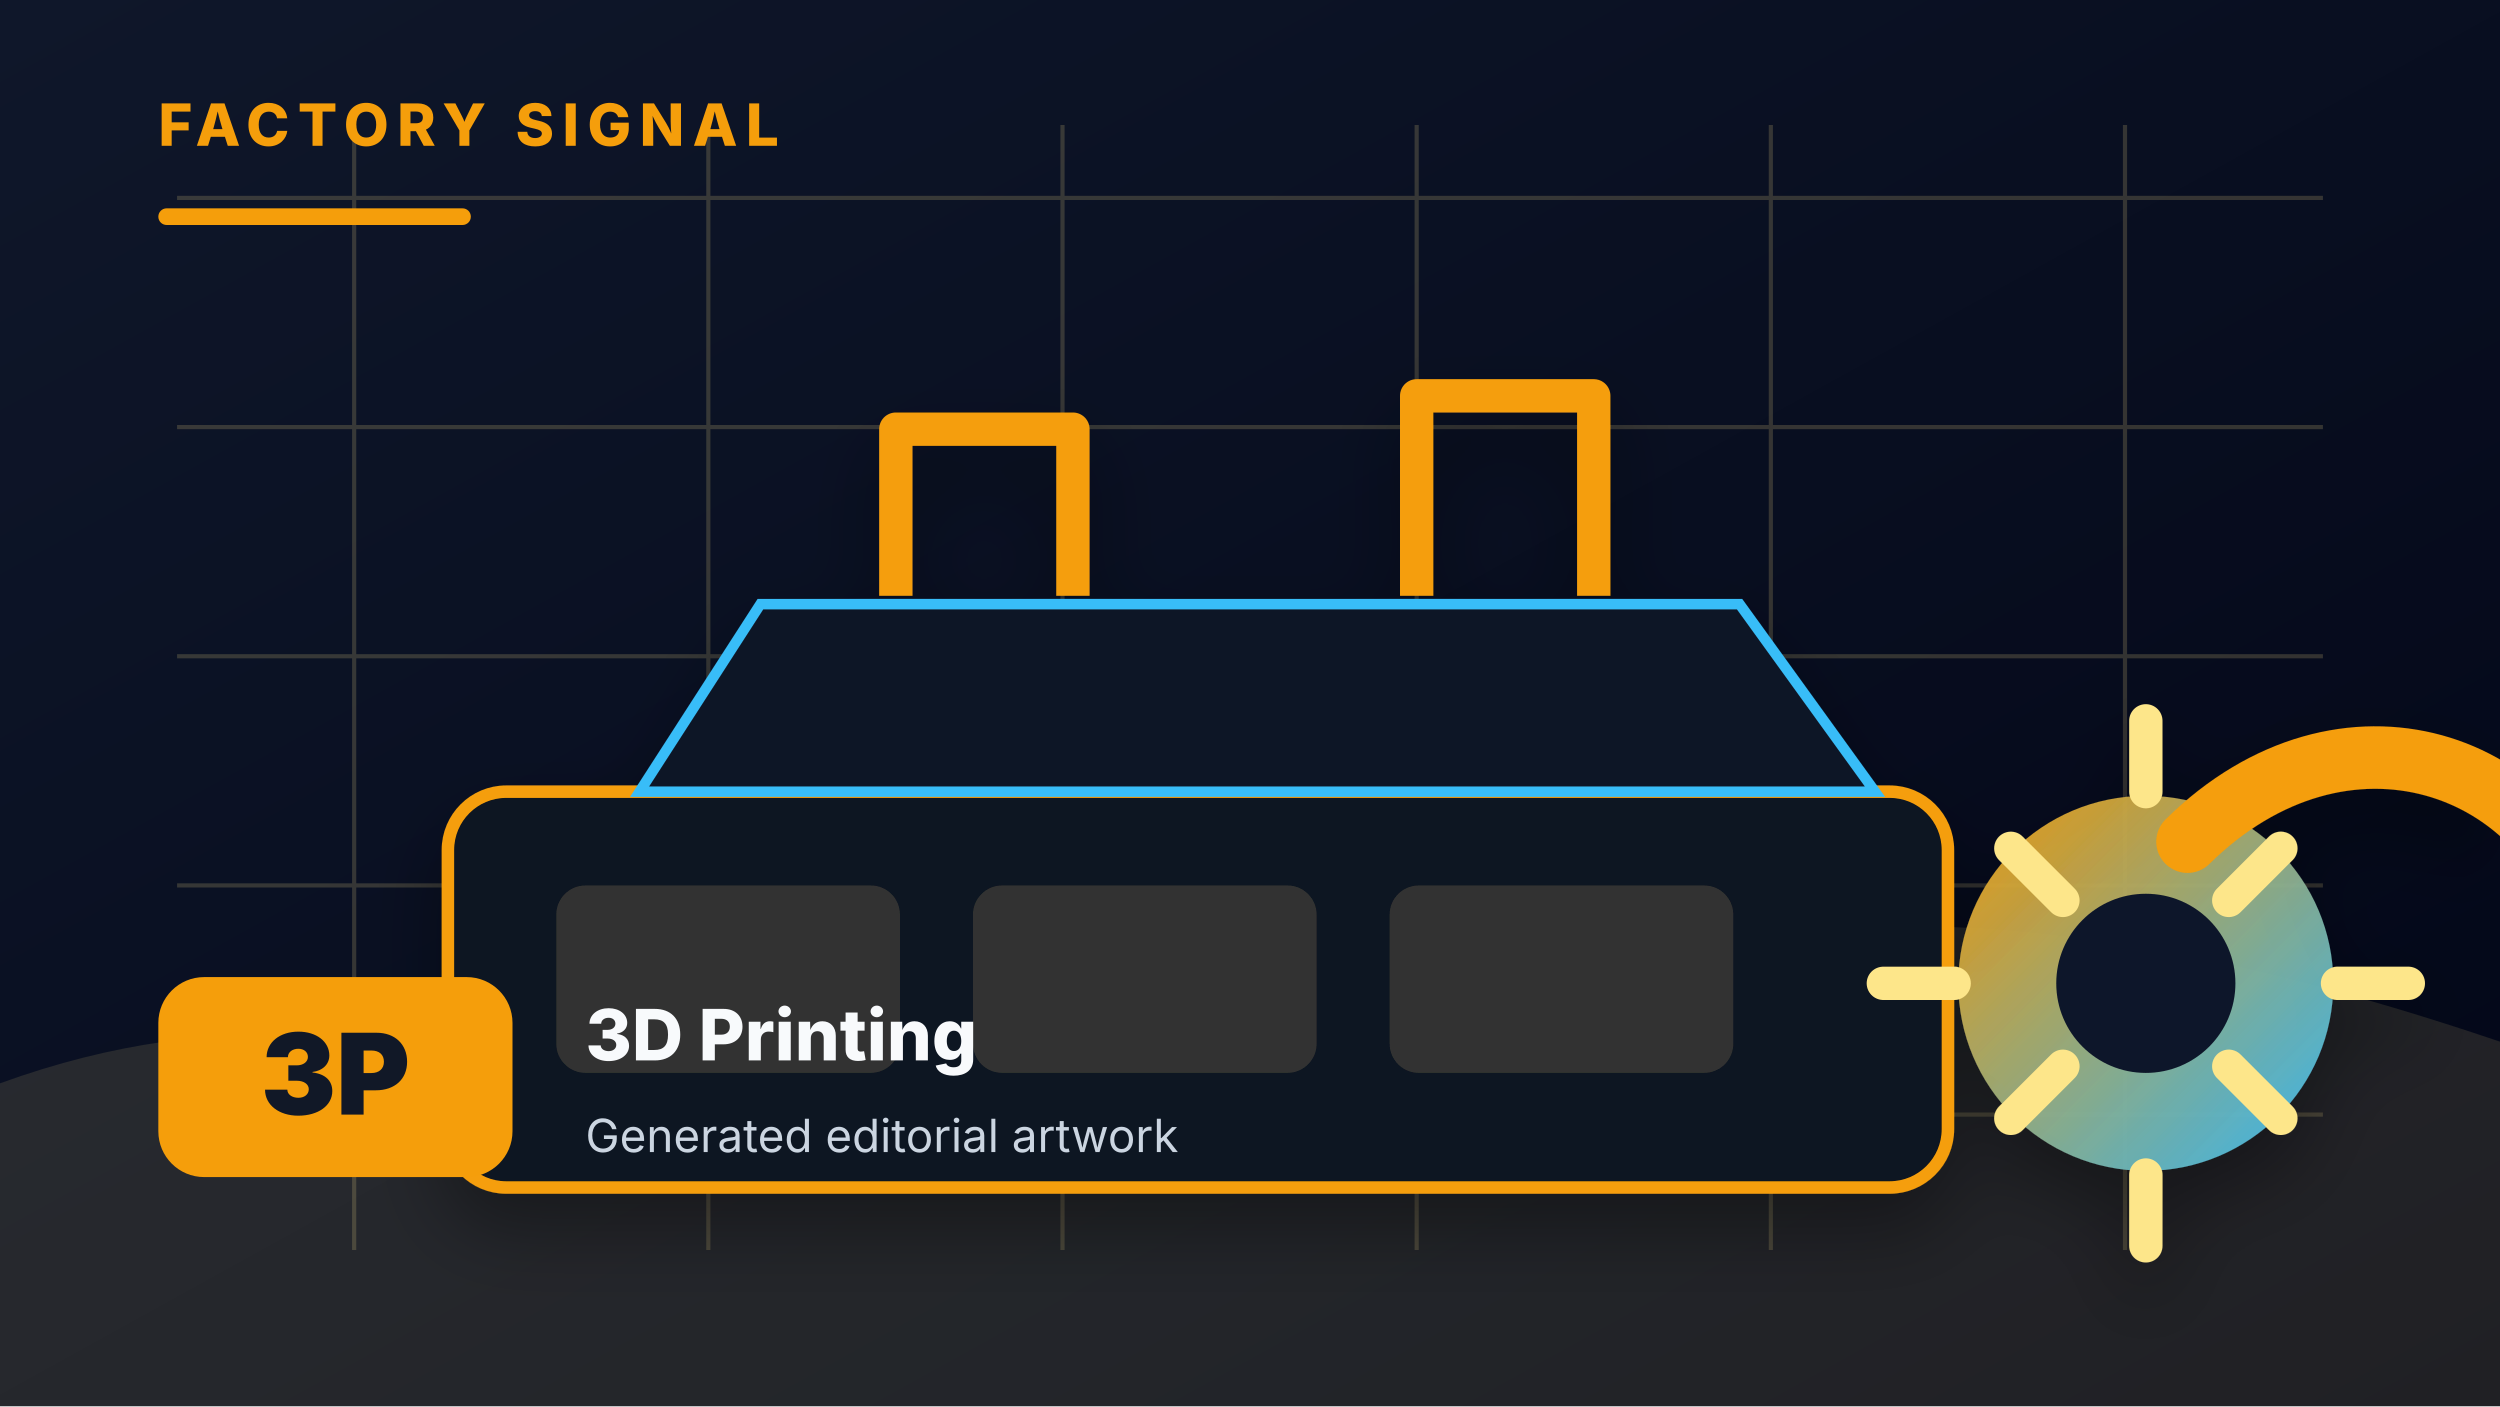
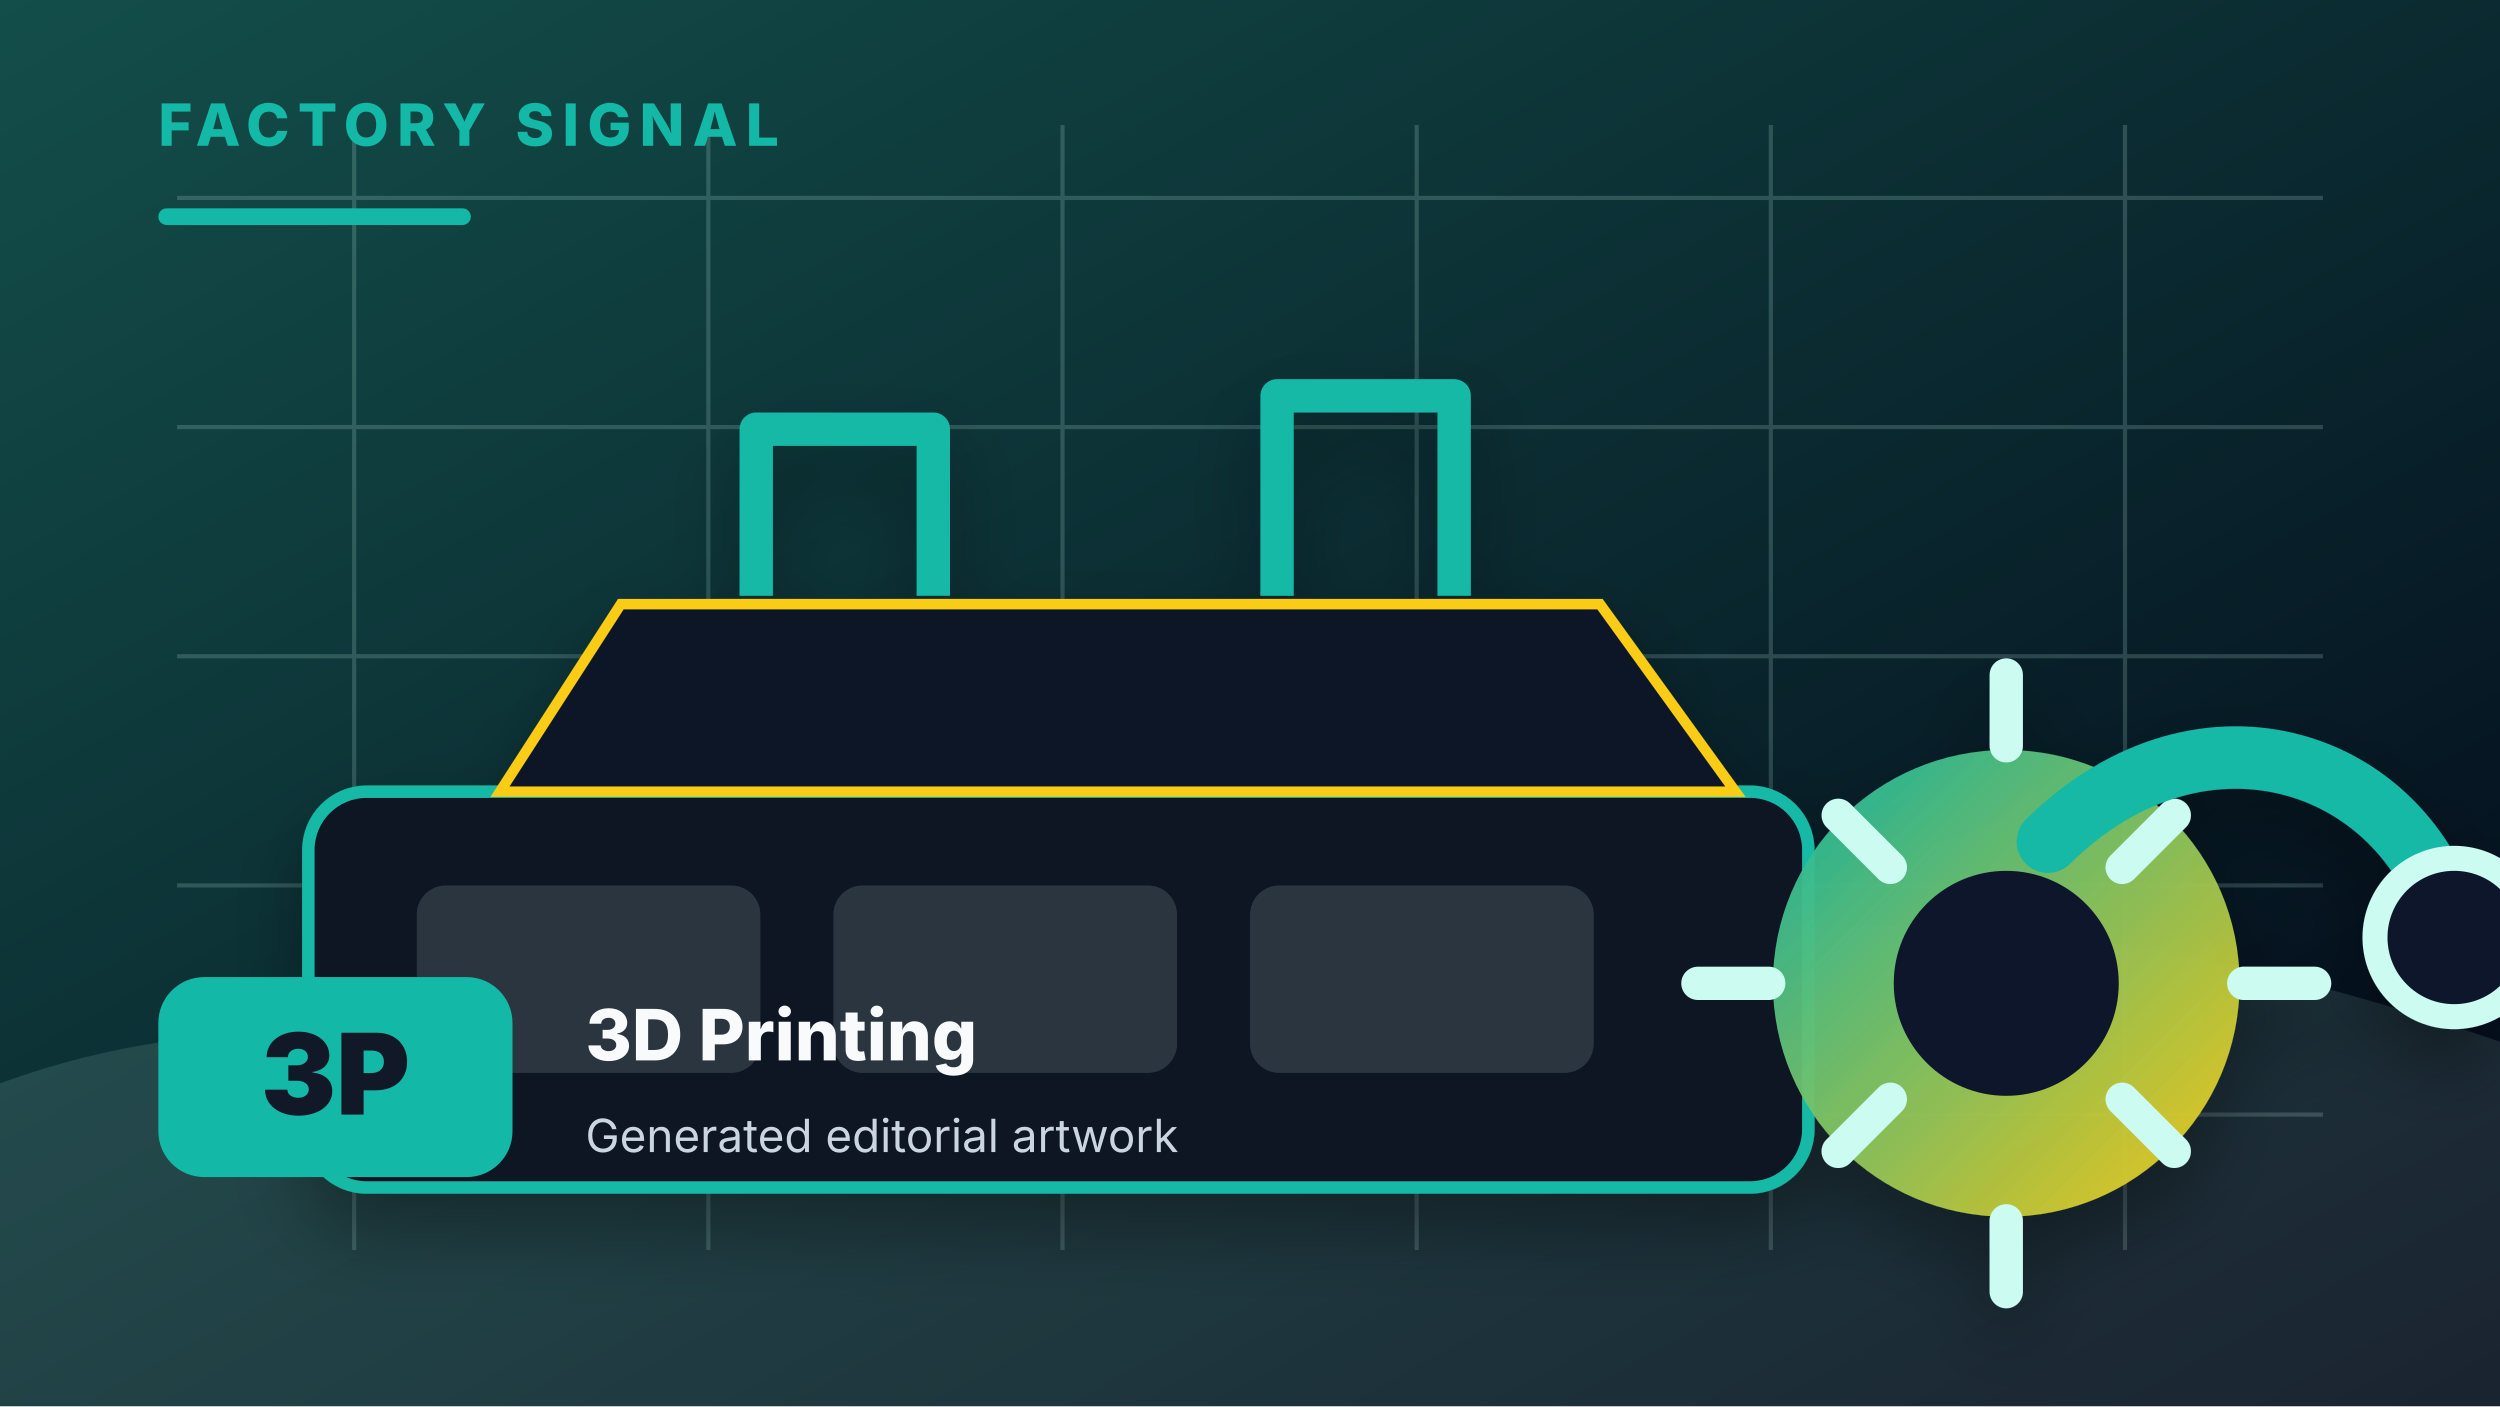
<svg xmlns="http://www.w3.org/2000/svg" width="1600" height="900" viewBox="0 0 1600 900" role="img" aria-labelledby="title desc">
  <g transform="scale(1.333333)">
    <defs>
      <linearGradient id="bg" x1="0" y1="0" x2="1" y2="1">
-         <stop offset="0" stop-color="#0f172a" />
+         <stop offset="0" stop-color="#134e4a" />
        <stop offset="1" stop-color="#020617" />
      </linearGradient>
      <linearGradient id="accent" x1="0" y1="0" x2="1" y2="1">
-         <stop offset="0" stop-color="#f59e0b" />
-         <stop offset="1" stop-color="#38bdf8" />
+         <stop offset="0" stop-color="#14b8a6" />
+         <stop offset="1" stop-color="#facc15" />
      </linearGradient>
      <filter id="shadow" x="-20%" y="-20%" width="140%" height="140%">
        <feDropShadow dx="0" dy="18" stdDeviation="18" flood-color="#000000" flood-opacity="0.35" />
      </filter>
    </defs>
    <rect width="1200" height="675" fill="url(#bg)" />
-     <path d="M0 520 C220 440 340 595 560 520 S920 405 1200 500 V675 H0Z" fill="#fde68a" opacity="0.12" />
-     <g opacity="0.18" stroke="#fde68a" stroke-width="2">
+     <path d="M0 520 C220 440 340 595 560 520 S920 405 1200 500 V675 H0Z" fill="#ccfbf1" opacity="0.12" />
+     <g opacity="0.18" stroke="#ccfbf1" stroke-width="2">
      <path d="M85 95H1115M85 205H1115M85 315H1115M85 425H1115M85 535H1115" />
      <path d="M170 60V600M340 60V600M510 60V600M680 60V600M850 60V600M1020 60V600" />
    </g>
-     <g transform="translate(215 120)" filter="url(#shadow)">
-       <rect x="0" y="260" width="720" height="190" rx="28" fill="#0b1220" stroke="#f59e0b" stroke-width="6" />
-       <rect x="52" y="305" width="165" height="90" rx="14" fill="#fde68a" opacity="0.16" />
-       <rect x="252" y="305" width="165" height="90" rx="14" fill="#fde68a" opacity="0.16" />
-       <rect x="452" y="305" width="165" height="90" rx="14" fill="#fde68a" opacity="0.16" />
-       <path d="M92 260 L150 170 H620 L685 260Z" fill="#111827" stroke="#38bdf8" stroke-width="5" />
-       <path d="M215 166 V86 H300 V166M465 166 V70 H550 V166" fill="none" stroke="#f59e0b" stroke-width="16" stroke-linejoin="round" />
-       <circle cx="815" cy="352" r="90" fill="url(#accent)" opacity="0.95" />
-       <circle cx="815" cy="352" r="43" fill="#0f172a" />
-       <g stroke="#fde68a" stroke-width="16" stroke-linecap="round">
-         <path d="M815 226v34M815 478v-34M689 352h34M941 352h-34" />
-         <path d="M750.2 287.2l25 25M879.8 287.2l-25 25M750.2 416.8l25-25M879.8 416.8l-25-25" />
+     <g transform="translate(148 120)" filter="url(#shadow)">
+       <rect x="0" y="260" width="720" height="190" rx="28" fill="#0b1220" stroke="#14b8a6" stroke-width="6" />
+       <rect x="52" y="305" width="165" height="90" rx="14" fill="#ccfbf1" opacity="0.16" />
+       <rect x="252" y="305" width="165" height="90" rx="14" fill="#ccfbf1" opacity="0.16" />
+       <rect x="452" y="305" width="165" height="90" rx="14" fill="#ccfbf1" opacity="0.16" />
+       <path d="M92 260 L150 170 H620 L685 260Z" fill="#111827" stroke="#facc15" stroke-width="5" />
+       <path d="M215 166 V86 H300 V166M465 166 V70 H550 V166" fill="none" stroke="#14b8a6" stroke-width="16" stroke-linejoin="round" />
+       <circle cx="815" cy="352" r="112" fill="url(#accent)" opacity="0.95" />
+       <circle cx="815" cy="352" r="54" fill="#0f172a" />
+       <g stroke="#ccfbf1" stroke-width="16" stroke-linecap="round">
+         <path d="M815 204v34M815 500v-34M667 352h34M963 352h-34" />
+         <path d="M734.36 271.36l25 25M895.64 271.36l-25 25M734.36 432.64l25-25M895.64 432.64l-25-25" />
      </g>
-       <path d="M835 284 C910 210 1010 245 1030 330" fill="none" stroke="#f59e0b" stroke-width="30" stroke-linecap="round" />
-       <path d="M1030 330 l253 58" stroke="#38bdf8" stroke-width="34" stroke-linecap="round" />
-       <circle cx="1030" cy="330" r="38" fill="#0f172a" stroke="#fde68a" stroke-width="12" />
-       <path d="M1283 388 l54 -35M1283 388 l46 45" stroke="#f59e0b" stroke-width="18" stroke-linecap="round" />
+       <path d="M835 284 C910 210 1010 245 1030 330" fill="none" stroke="#14b8a6" stroke-width="30" stroke-linecap="round" />
+       <path d="M1030 330 l172 58" stroke="#facc15" stroke-width="34" stroke-linecap="round" />
+       <circle cx="1030" cy="330" r="38" fill="#0f172a" stroke="#ccfbf1" stroke-width="12" />
+       <path d="M1202 388 l54 -35M1202 388 l46 45" stroke="#14b8a6" stroke-width="18" stroke-linecap="round" />
    </g>
    <g transform="translate(76 70)">
-       <text x="0" y="0" fill="#f59e0b" font-family="Inter, Arial, sans-serif" font-size="28" font-weight="800" letter-spacing="4">FACTORY SIGNAL</text>
-       <rect x="0" y="30" width="150" height="8" rx="4" fill="#f59e0b" />
+       <text x="0" y="0" fill="#14b8a6" font-family="Inter, Arial, sans-serif" font-size="28" font-weight="800" letter-spacing="4">FACTORY SIGNAL</text>
+       <rect x="0" y="30" width="150" height="8" rx="4" fill="#14b8a6" />
    </g>
    <g transform="translate(76 535)">
-       <rect x="0" y="-66" width="170" height="96" rx="22" fill="#f59e0b" />
+       <rect x="0" y="-66" width="170" height="96" rx="22" fill="#14b8a6" />
      <text x="85" y="0" text-anchor="middle" fill="#111827" font-family="Inter, Arial, sans-serif" font-size="54" font-weight="900">3P</text>
      <text x="205" y="-26" fill="#f8fafc" font-family="Inter, Arial, sans-serif" font-size="34" font-weight="800">3D Printing</text>
      <text x="205" y="18" fill="#cbd5e1" font-family="Inter, Arial, sans-serif" font-size="22">Generated editorial artwork</text>
    </g>
  </g>
</svg>
